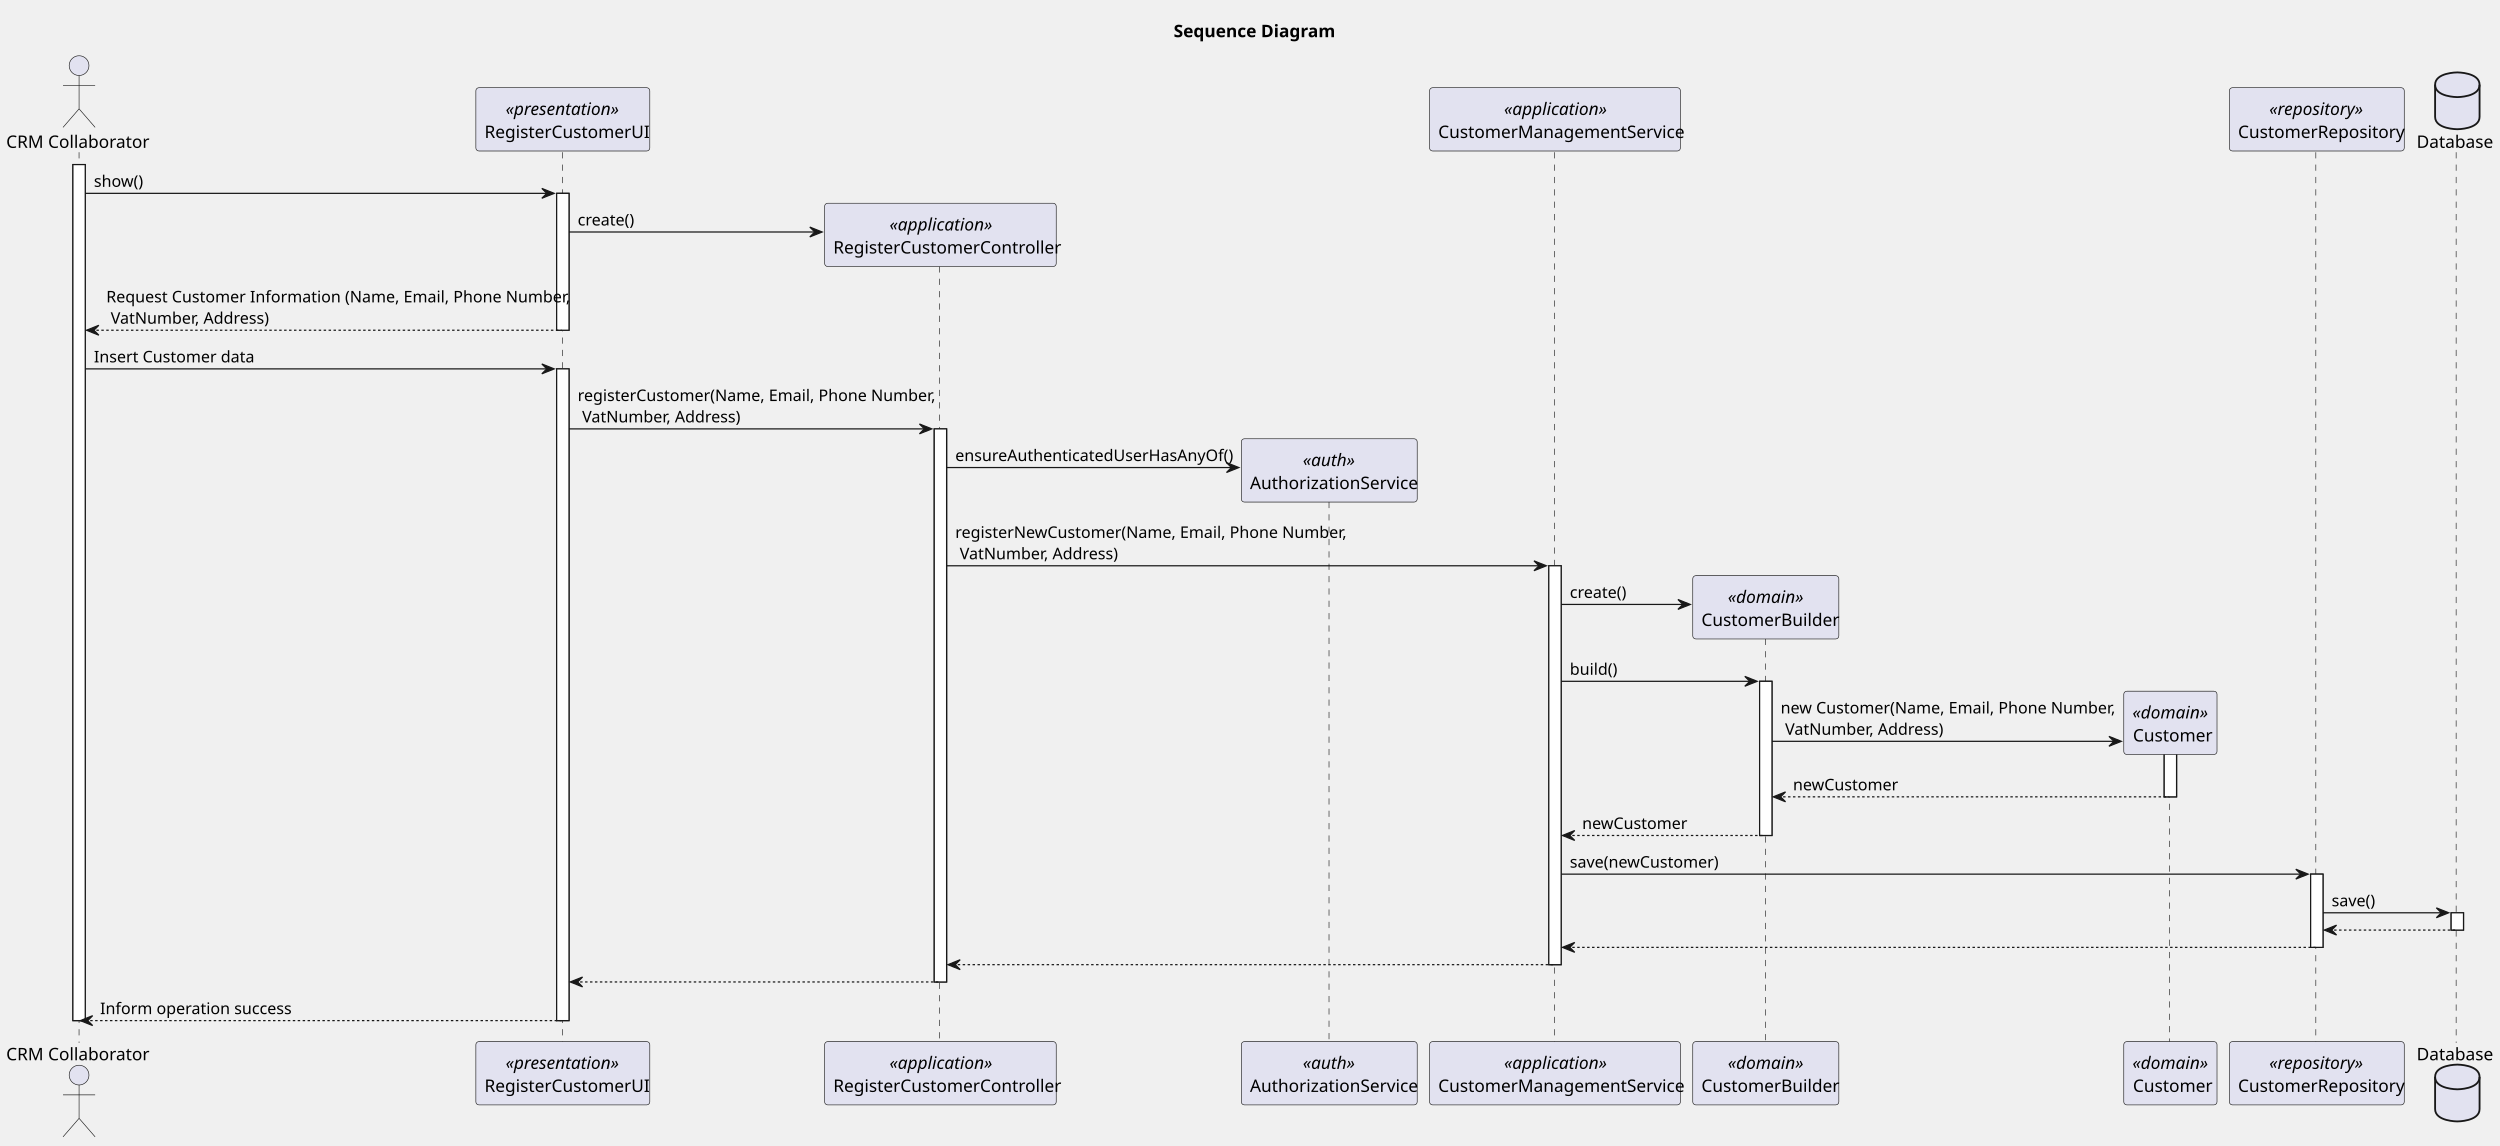
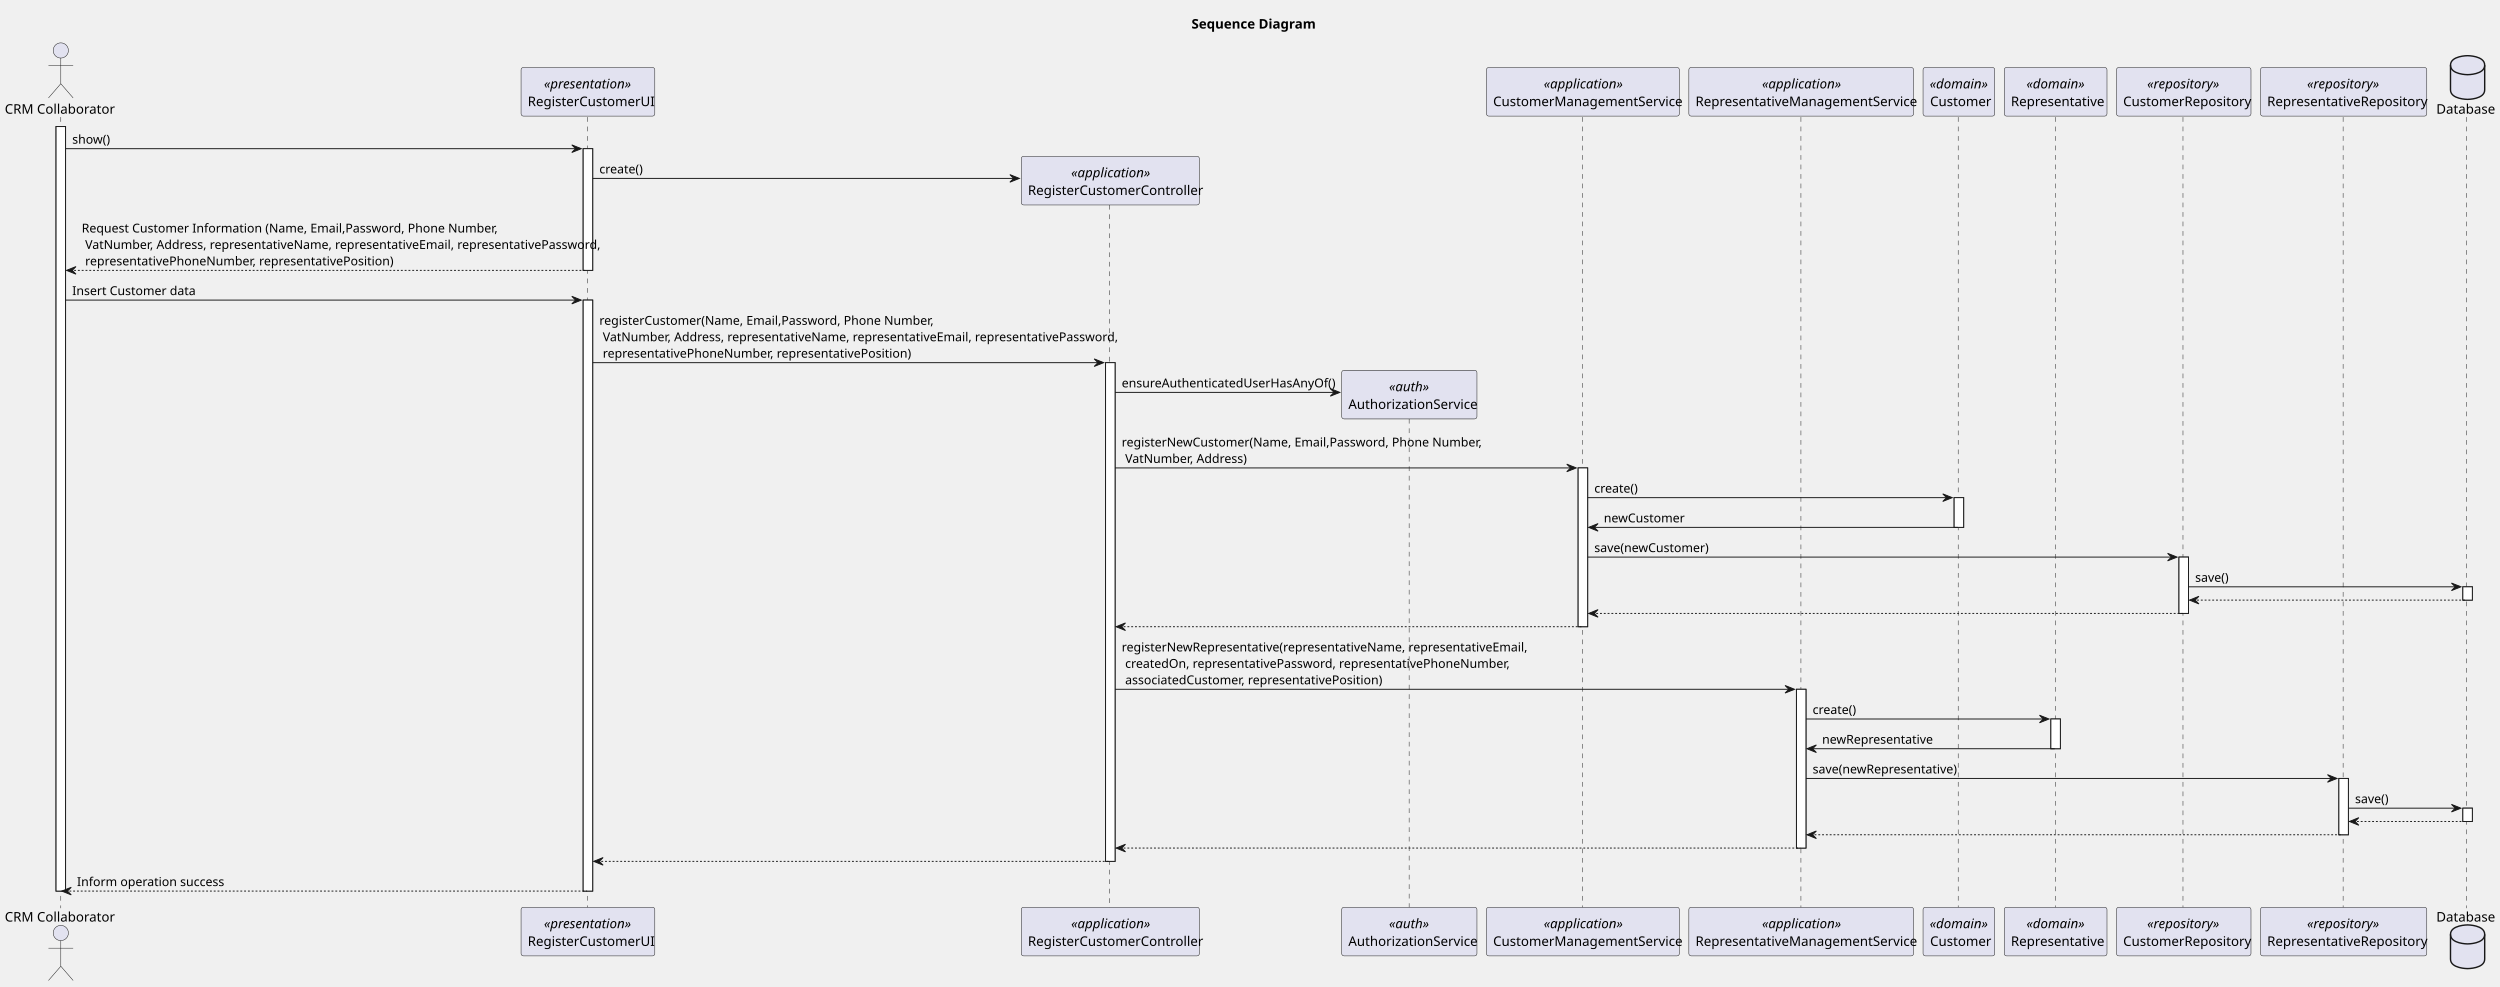
- <svg xmlns="http://www.w3.org/2000/svg" contentStyleType="text/css" height="927px" preserveAspectRatio="none" style="width:2024px;height:927px;background:#FFFFFF;" version="1.1" viewBox="0 0 2024 927" width="2024px" zoomAndPan="magnify">
+ <svg xmlns="http://www.w3.org/2000/svg" contentStyleType="text/css" height="1039px" preserveAspectRatio="none" style="width:2632px;height:1039px;background:#FFFFFF;" version="1.1" viewBox="0 0 2632 1039" width="2632px" zoomAndPan="magnify">
  <defs />
  <g>
-     <text fill="#000000" font-family="sans-serif" font-size="14" font-weight="bold" lengthAdjust="spacing" textLength="126.048" x="950.187" y="30.107">Sequence Diagram</text>
-     <rect fill="#FFFFFF" height="693.043" style="stroke:#181818;stroke-width:1.0;" width="10" x="59.017" y="133.242" />
-     <rect fill="#FFFFFF" height="110.824" style="stroke:#181818;stroke-width:1.0;" width="10" x="450.663" y="156.533" />
-     <rect fill="#FFFFFF" height="527.637" style="stroke:#181818;stroke-width:1.0;" width="10" x="450.663" y="298.648" />
-     <rect fill="#FFFFFF" height="447.764" style="stroke:#181818;stroke-width:1.0;" width="10" x="756.37" y="347.231" />
-     <rect fill="#FFFFFF" height="322.94" style="stroke:#181818;stroke-width:1.0;" width="10" x="1253.912" y="458.055" />
-     <rect fill="#FFFFFF" height="124.824" style="stroke:#181818;stroke-width:1.0;" width="10" x="1424.584" y="551.588" />
-     <rect fill="#FFFFFF" height="34.951" style="stroke:#181818;stroke-width:1.0;" width="10" x="1752.148" y="610.17" />
-     <rect fill="#FFFFFF" height="59.291" style="stroke:#181818;stroke-width:1.0;" width="10" x="1870.692" y="707.703" />
-     <rect fill="#FFFFFF" height="14" style="stroke:#181818;stroke-width:1.0;" width="10" x="1984.457" y="738.994" />
-     <line style="stroke:#181818;stroke-width:0.5;stroke-dasharray:5.0,5.0;" x1="64" x2="64" y1="123.242" y2="844.285" />
-     <line style="stroke:#181818;stroke-width:0.5;stroke-dasharray:5.0,5.0;" x1="455.256" x2="455.256" y1="123.242" y2="844.285" />
-     <line style="stroke:#181818;stroke-width:0.5;stroke-dasharray:5.0,5.0;" x1="760.619" x2="760.619" y1="205.654" y2="844.285" />
-     <line style="stroke:#181818;stroke-width:0.5;stroke-dasharray:5.0,5.0;" x1="1075.972" x2="1075.972" y1="396.352" y2="844.285" />
-     <line style="stroke:#181818;stroke-width:0.5;stroke-dasharray:5.0,5.0;" x1="1258.371" x2="1258.371" y1="123.242" y2="844.285" />
-     <line style="stroke:#181818;stroke-width:0.5;stroke-dasharray:5.0,5.0;" x1="1429.453" x2="1429.453" y1="507.176" y2="844.285" />
-     <line style="stroke:#181818;stroke-width:0.5;stroke-dasharray:5.0,5.0;" x1="1756.403" x2="1756.403" y1="600.709" y2="844.285" />
-     <line style="stroke:#181818;stroke-width:0.5;stroke-dasharray:5.0,5.0;" x1="1874.892" x2="1874.892" y1="123.242" y2="844.285" />
-     <line style="stroke:#181818;stroke-width:0.5;stroke-dasharray:5.0,5.0;" x1="1988.492" x2="1988.492" y1="123.242" y2="844.285" />
+     <text fill="#000000" font-family="sans-serif" font-size="14" font-weight="bold" lengthAdjust="spacing" textLength="126.048" x="1254.4" y="30.107">Sequence Diagram</text>
+     <rect fill="#FFFFFF" height="804.887" style="stroke:#181818;stroke-width:1.0;" width="10" x="59.017" y="133.242" />
+     <rect fill="#FFFFFF" height="128.115" style="stroke:#181818;stroke-width:1.0;" width="10" x="613.976" y="156.533" />
+     <rect fill="#FFFFFF" height="622.189" style="stroke:#181818;stroke-width:1.0;" width="10" x="613.976" y="315.94" />
+     <rect fill="#FFFFFF" height="525.025" style="stroke:#181818;stroke-width:1.0;" width="10" x="1163.934" y="381.812" />
+     <rect fill="#FFFFFF" height="167.164" style="stroke:#181818;stroke-width:1.0;" width="10" x="1661.476" y="492.637" />
+     <rect fill="#FFFFFF" height="167.164" style="stroke:#181818;stroke-width:1.0;" width="10" x="1891.299" y="725.674" />
+     <rect fill="#FFFFFF" height="31.291" style="stroke:#181818;stroke-width:1.0;" width="10" x="2057.326" y="523.928" />
+     <rect fill="#FFFFFF" height="31.291" style="stroke:#181818;stroke-width:1.0;" width="10" x="2159.153" y="756.965" />
+     <rect fill="#FFFFFF" height="59.291" style="stroke:#181818;stroke-width:1.0;" width="10" x="2294.036" y="586.51" />
+     <rect fill="#FFFFFF" height="59.291" style="stroke:#181818;stroke-width:1.0;" width="10" x="2462.376" y="819.547" />
+     <rect fill="#FFFFFF" height="14" style="stroke:#181818;stroke-width:1.0;" width="10" x="2592.883" y="617.801" />
+     <rect fill="#FFFFFF" height="14" style="stroke:#181818;stroke-width:1.0;" width="10" x="2592.883" y="850.838" />
+     <line style="stroke:#181818;stroke-width:0.5;stroke-dasharray:5.0,5.0;" x1="64" x2="64" y1="123.242" y2="956.129" />
+     <line style="stroke:#181818;stroke-width:0.5;stroke-dasharray:5.0,5.0;" x1="618.569" x2="618.569" y1="123.242" y2="956.129" />
+     <line style="stroke:#181818;stroke-width:0.5;stroke-dasharray:5.0,5.0;" x1="1168.183" x2="1168.183" y1="205.654" y2="956.129" />
+     <line style="stroke:#181818;stroke-width:0.5;stroke-dasharray:5.0,5.0;" x1="1483.536" x2="1483.536" y1="430.934" y2="956.129" />
+     <line style="stroke:#181818;stroke-width:0.5;stroke-dasharray:5.0,5.0;" x1="1665.935" x2="1665.935" y1="123.242" y2="956.129" />
+     <line style="stroke:#181818;stroke-width:0.5;stroke-dasharray:5.0,5.0;" x1="1896.017" x2="1896.017" y1="123.242" y2="956.129" />
+     <line style="stroke:#181818;stroke-width:0.5;stroke-dasharray:5.0,5.0;" x1="2061.581" x2="2061.581" y1="123.242" y2="956.129" />
+     <line style="stroke:#181818;stroke-width:0.5;stroke-dasharray:5.0,5.0;" x1="2164.071" x2="2164.071" y1="123.242" y2="956.129" />
+     <line style="stroke:#181818;stroke-width:0.5;stroke-dasharray:5.0,5.0;" x1="2298.236" x2="2298.236" y1="123.242" y2="956.129" />
+     <line style="stroke:#181818;stroke-width:0.5;stroke-dasharray:5.0,5.0;" x1="2466.835" x2="2466.835" y1="123.242" y2="956.129" />
+     <line style="stroke:#181818;stroke-width:0.5;stroke-dasharray:5.0,5.0;" x1="2596.918" x2="2596.918" y1="123.242" y2="956.129" />
    <text fill="#000000" font-family="sans-serif" font-size="14" lengthAdjust="spacing" textLength="112.034" x="5" y="119.728">CRM Collaborator</text>
    <ellipse cx="64.017" cy="53.121" fill="#E2E2F0" rx="8" ry="8" style="stroke:#181818;stroke-width:0.5;" />
    <path d="M64.017,61.121 L64.017,88.121 M51.017,69.121 L77.017,69.121 M64.017,88.121 L51.017,103.121 M64.017,88.121 L77.017,103.121 " fill="none" style="stroke:#181818;stroke-width:0.5;" />
-     <text fill="#000000" font-family="sans-serif" font-size="14" lengthAdjust="spacing" textLength="112.034" x="5" y="858.393">CRM Collaborator</text>
-     <ellipse cx="64.017" cy="870.406" fill="#E2E2F0" rx="8" ry="8" style="stroke:#181818;stroke-width:0.5;" />
-     <path d="M64.017,878.406 L64.017,905.406 M51.017,886.406 L77.017,886.406 M64.017,905.406 L51.017,920.406 M64.017,905.406 L77.017,920.406 " fill="none" style="stroke:#181818;stroke-width:0.5;" />
-     <rect fill="#E2E2F0" height="51.242" rx="2.5" ry="2.5" style="stroke:#181818;stroke-width:0.5;" width="140.814" x="385.256" y="71" />
-     <text fill="#000000" font-family="sans-serif" font-size="14" font-style="italic" lengthAdjust="spacing" textLength="92.627" x="409.35" y="93.107">«presentation»</text>
-     <text fill="#000000" font-family="sans-serif" font-size="14" lengthAdjust="spacing" textLength="126.814" x="392.256" y="111.728">RegisterCustomerUI</text>
-     <rect fill="#E2E2F0" height="51.242" rx="2.5" ry="2.5" style="stroke:#181818;stroke-width:0.5;" width="140.814" x="385.256" y="843.285" />
-     <text fill="#000000" font-family="sans-serif" font-size="14" font-style="italic" lengthAdjust="spacing" textLength="92.627" x="409.35" y="865.393">«presentation»</text>
-     <text fill="#000000" font-family="sans-serif" font-size="14" lengthAdjust="spacing" textLength="126.814" x="392.256" y="884.014">RegisterCustomerUI</text>
-     <rect fill="#E2E2F0" height="51.242" rx="2.5" ry="2.5" style="stroke:#181818;stroke-width:0.5;" width="187.503" x="667.619" y="843.285" />
-     <text fill="#000000" font-family="sans-serif" font-size="14" font-style="italic" lengthAdjust="spacing" textLength="82.51" x="720.115" y="865.393">«application»</text>
-     <text fill="#000000" font-family="sans-serif" font-size="14" lengthAdjust="spacing" textLength="173.503" x="674.619" y="884.014">RegisterCustomerController</text>
-     <rect fill="#E2E2F0" height="51.242" rx="2.5" ry="2.5" style="stroke:#181818;stroke-width:0.5;" width="142.399" x="1004.972" y="843.285" />
-     <text fill="#000000" font-family="sans-serif" font-size="14" font-style="italic" lengthAdjust="spacing" textLength="42.82" x="1054.761" y="865.393">«auth»</text>
-     <text fill="#000000" font-family="sans-serif" font-size="14" lengthAdjust="spacing" textLength="128.399" x="1011.972" y="884.014">AuthorizationService</text>
-     <rect fill="#E2E2F0" height="51.242" rx="2.5" ry="2.5" style="stroke:#181818;stroke-width:0.5;" width="203.082" x="1157.371" y="71" />
-     <text fill="#000000" font-family="sans-serif" font-size="14" font-style="italic" lengthAdjust="spacing" textLength="82.51" x="1217.657" y="93.107">«application»</text>
-     <text fill="#000000" font-family="sans-serif" font-size="14" lengthAdjust="spacing" textLength="189.082" x="1164.371" y="111.728">CustomerManagementService</text>
-     <rect fill="#E2E2F0" height="51.242" rx="2.5" ry="2.5" style="stroke:#181818;stroke-width:0.5;" width="203.082" x="1157.371" y="843.285" />
-     <text fill="#000000" font-family="sans-serif" font-size="14" font-style="italic" lengthAdjust="spacing" textLength="82.51" x="1217.657" y="865.393">«application»</text>
-     <text fill="#000000" font-family="sans-serif" font-size="14" lengthAdjust="spacing" textLength="189.082" x="1164.371" y="884.014">CustomerManagementService</text>
-     <rect fill="#E2E2F0" height="51.242" rx="2.5" ry="2.5" style="stroke:#181818;stroke-width:0.5;" width="118.262" x="1370.453" y="843.285" />
-     <text fill="#000000" font-family="sans-serif" font-size="14" font-style="italic" lengthAdjust="spacing" textLength="61.489" x="1398.839" y="865.393">«domain»</text>
-     <text fill="#000000" font-family="sans-serif" font-size="14" lengthAdjust="spacing" textLength="104.262" x="1377.453" y="884.014">CustomerBuilder</text>
-     <rect fill="#E2E2F0" height="51.242" rx="2.5" ry="2.5" style="stroke:#181818;stroke-width:0.5;" width="75.489" x="1719.403" y="843.285" />
-     <text fill="#000000" font-family="sans-serif" font-size="14" font-style="italic" lengthAdjust="spacing" textLength="61.489" x="1726.403" y="865.393">«domain»</text>
-     <text fill="#000000" font-family="sans-serif" font-size="14" lengthAdjust="spacing" textLength="60.683" x="1726.806" y="884.014">Customer</text>
-     <rect fill="#E2E2F0" height="51.242" rx="2.5" ry="2.5" style="stroke:#181818;stroke-width:0.5;" width="141.6" x="1804.892" y="71" />
-     <text fill="#000000" font-family="sans-serif" font-size="14" font-style="italic" lengthAdjust="spacing" textLength="77.041" x="1837.171" y="93.107">«repository»</text>
-     <text fill="#000000" font-family="sans-serif" font-size="14" lengthAdjust="spacing" textLength="127.6" x="1811.892" y="111.728">CustomerRepository</text>
-     <rect fill="#E2E2F0" height="51.242" rx="2.5" ry="2.5" style="stroke:#181818;stroke-width:0.5;" width="141.6" x="1804.892" y="843.285" />
-     <text fill="#000000" font-family="sans-serif" font-size="14" font-style="italic" lengthAdjust="spacing" textLength="77.041" x="1837.171" y="865.393">«repository»</text>
-     <text fill="#000000" font-family="sans-serif" font-size="14" lengthAdjust="spacing" textLength="127.6" x="1811.892" y="884.014">CustomerRepository</text>
-     <text fill="#000000" font-family="sans-serif" font-size="14" lengthAdjust="spacing" textLength="59.931" x="1956.492" y="119.728">Database</text>
-     <path d="M1971.457,68.621 C1971.457,58.621 1989.457,58.621 1989.457,58.621 C1989.457,58.621 2007.457,58.621 2007.457,68.621 L2007.457,94.621 C2007.457,104.621 1989.457,104.621 1989.457,104.621 C1989.457,104.621 1971.457,104.621 1971.457,94.621 L1971.457,68.621 " fill="#E2E2F0" style="stroke:#181818;stroke-width:1.5;" />
-     <path d="M1971.457,68.621 C1971.457,78.621 1989.457,78.621 1989.457,78.621 C1989.457,78.621 2007.457,78.621 2007.457,68.621 " fill="none" style="stroke:#181818;stroke-width:1.5;" />
-     <text fill="#000000" font-family="sans-serif" font-size="14" lengthAdjust="spacing" textLength="59.931" x="1956.492" y="858.393">Database</text>
-     <path d="M1971.457,871.906 C1971.457,861.906 1989.457,861.906 1989.457,861.906 C1989.457,861.906 2007.457,861.906 2007.457,871.906 L2007.457,897.906 C2007.457,907.906 1989.457,907.906 1989.457,907.906 C1989.457,907.906 1971.457,907.906 1971.457,897.906 L1971.457,871.906 " fill="#E2E2F0" style="stroke:#181818;stroke-width:1.5;" />
-     <path d="M1971.457,871.906 C1971.457,881.906 1989.457,881.906 1989.457,881.906 C1989.457,881.906 2007.457,881.906 2007.457,871.906 " fill="none" style="stroke:#181818;stroke-width:1.5;" />
-     <rect fill="#FFFFFF" height="693.043" style="stroke:#181818;stroke-width:1.0;" width="10" x="59.017" y="133.242" />
-     <rect fill="#FFFFFF" height="110.824" style="stroke:#181818;stroke-width:1.0;" width="10" x="450.663" y="156.533" />
-     <rect fill="#FFFFFF" height="527.637" style="stroke:#181818;stroke-width:1.0;" width="10" x="450.663" y="298.648" />
-     <rect fill="#FFFFFF" height="447.764" style="stroke:#181818;stroke-width:1.0;" width="10" x="756.37" y="347.231" />
-     <rect fill="#FFFFFF" height="322.94" style="stroke:#181818;stroke-width:1.0;" width="10" x="1253.912" y="458.055" />
-     <rect fill="#FFFFFF" height="124.824" style="stroke:#181818;stroke-width:1.0;" width="10" x="1424.584" y="551.588" />
-     <rect fill="#FFFFFF" height="34.951" style="stroke:#181818;stroke-width:1.0;" width="10" x="1752.148" y="610.17" />
-     <rect fill="#FFFFFF" height="59.291" style="stroke:#181818;stroke-width:1.0;" width="10" x="1870.692" y="707.703" />
-     <rect fill="#FFFFFF" height="14" style="stroke:#181818;stroke-width:1.0;" width="10" x="1984.457" y="738.994" />
-     <polygon fill="#181818" points="438.663,152.533,448.663,156.533,438.663,160.533,442.663,156.533" style="stroke:#181818;stroke-width:1.0;" />
-     <line style="stroke:#181818;stroke-width:1.0;" x1="69.017" x2="444.663" y1="156.533" y2="156.533" />
+     <text fill="#000000" font-family="sans-serif" font-size="14" lengthAdjust="spacing" textLength="112.034" x="5" y="970.236">CRM Collaborator</text>
+     <ellipse cx="64.017" cy="982.25" fill="#E2E2F0" rx="8" ry="8" style="stroke:#181818;stroke-width:0.5;" />
+     <path d="M64.017,990.25 L64.017,1017.25 M51.017,998.25 L77.017,998.25 M64.017,1017.25 L51.017,1032.25 M64.017,1017.25 L77.017,1032.25 " fill="none" style="stroke:#181818;stroke-width:0.5;" />
+     <rect fill="#E2E2F0" height="51.242" rx="2.5" ry="2.5" style="stroke:#181818;stroke-width:0.5;" width="140.814" x="548.569" y="71" />
+     <text fill="#000000" font-family="sans-serif" font-size="14" font-style="italic" lengthAdjust="spacing" textLength="92.627" x="572.662" y="93.107">«presentation»</text>
+     <text fill="#000000" font-family="sans-serif" font-size="14" lengthAdjust="spacing" textLength="126.814" x="555.569" y="111.728">RegisterCustomerUI</text>
+     <rect fill="#E2E2F0" height="51.242" rx="2.5" ry="2.5" style="stroke:#181818;stroke-width:0.5;" width="140.814" x="548.569" y="955.129" />
+     <text fill="#000000" font-family="sans-serif" font-size="14" font-style="italic" lengthAdjust="spacing" textLength="92.627" x="572.662" y="977.236">«presentation»</text>
+     <text fill="#000000" font-family="sans-serif" font-size="14" lengthAdjust="spacing" textLength="126.814" x="555.569" y="995.857">RegisterCustomerUI</text>
+     <rect fill="#E2E2F0" height="51.242" rx="2.5" ry="2.5" style="stroke:#181818;stroke-width:0.5;" width="187.503" x="1075.183" y="955.129" />
+     <text fill="#000000" font-family="sans-serif" font-size="14" font-style="italic" lengthAdjust="spacing" textLength="82.51" x="1127.679" y="977.236">«application»</text>
+     <text fill="#000000" font-family="sans-serif" font-size="14" lengthAdjust="spacing" textLength="173.503" x="1082.183" y="995.857">RegisterCustomerController</text>
+     <rect fill="#E2E2F0" height="51.242" rx="2.5" ry="2.5" style="stroke:#181818;stroke-width:0.5;" width="142.399" x="1412.536" y="955.129" />
+     <text fill="#000000" font-family="sans-serif" font-size="14" font-style="italic" lengthAdjust="spacing" textLength="42.82" x="1462.325" y="977.236">«auth»</text>
+     <text fill="#000000" font-family="sans-serif" font-size="14" lengthAdjust="spacing" textLength="128.399" x="1419.536" y="995.857">AuthorizationService</text>
+     <rect fill="#E2E2F0" height="51.242" rx="2.5" ry="2.5" style="stroke:#181818;stroke-width:0.5;" width="203.082" x="1564.935" y="71" />
+     <text fill="#000000" font-family="sans-serif" font-size="14" font-style="italic" lengthAdjust="spacing" textLength="82.51" x="1625.221" y="93.107">«application»</text>
+     <text fill="#000000" font-family="sans-serif" font-size="14" lengthAdjust="spacing" textLength="189.082" x="1571.935" y="111.728">CustomerManagementService</text>
+     <rect fill="#E2E2F0" height="51.242" rx="2.5" ry="2.5" style="stroke:#181818;stroke-width:0.5;" width="203.082" x="1564.935" y="955.129" />
+     <text fill="#000000" font-family="sans-serif" font-size="14" font-style="italic" lengthAdjust="spacing" textLength="82.51" x="1625.221" y="977.236">«application»</text>
+     <text fill="#000000" font-family="sans-serif" font-size="14" lengthAdjust="spacing" textLength="189.082" x="1571.935" y="995.857">CustomerManagementService</text>
+     <rect fill="#E2E2F0" height="51.242" rx="2.5" ry="2.5" style="stroke:#181818;stroke-width:0.5;" width="236.565" x="1778.017" y="71" />
+     <text fill="#000000" font-family="sans-serif" font-size="14" font-style="italic" lengthAdjust="spacing" textLength="82.51" x="1855.044" y="93.107">«application»</text>
+     <text fill="#000000" font-family="sans-serif" font-size="14" lengthAdjust="spacing" textLength="222.565" x="1785.017" y="111.728">RepresentativeManagementService</text>
+     <rect fill="#E2E2F0" height="51.242" rx="2.5" ry="2.5" style="stroke:#181818;stroke-width:0.5;" width="236.565" x="1778.017" y="955.129" />
+     <text fill="#000000" font-family="sans-serif" font-size="14" font-style="italic" lengthAdjust="spacing" textLength="82.51" x="1855.044" y="977.236">«application»</text>
+     <text fill="#000000" font-family="sans-serif" font-size="14" lengthAdjust="spacing" textLength="222.565" x="1785.017" y="995.857">RepresentativeManagementService</text>
+     <rect fill="#E2E2F0" height="51.242" rx="2.5" ry="2.5" style="stroke:#181818;stroke-width:0.5;" width="75.489" x="2024.582" y="71" />
+     <text fill="#000000" font-family="sans-serif" font-size="14" font-style="italic" lengthAdjust="spacing" textLength="61.489" x="2031.582" y="93.107">«domain»</text>
+     <text fill="#000000" font-family="sans-serif" font-size="14" lengthAdjust="spacing" textLength="60.683" x="2031.985" y="111.728">Customer</text>
+     <rect fill="#E2E2F0" height="51.242" rx="2.5" ry="2.5" style="stroke:#181818;stroke-width:0.5;" width="75.489" x="2024.582" y="955.129" />
+     <text fill="#000000" font-family="sans-serif" font-size="14" font-style="italic" lengthAdjust="spacing" textLength="61.489" x="2031.582" y="977.236">«domain»</text>
+     <text fill="#000000" font-family="sans-serif" font-size="14" lengthAdjust="spacing" textLength="60.683" x="2031.985" y="995.857">Customer</text>
+     <rect fill="#E2E2F0" height="51.242" rx="2.5" ry="2.5" style="stroke:#181818;stroke-width:0.5;" width="108.165" x="2110.071" y="71" />
+     <text fill="#000000" font-family="sans-serif" font-size="14" font-style="italic" lengthAdjust="spacing" textLength="61.489" x="2133.409" y="93.107">«domain»</text>
+     <text fill="#000000" font-family="sans-serif" font-size="14" lengthAdjust="spacing" textLength="94.165" x="2117.071" y="111.728">Representative</text>
+     <rect fill="#E2E2F0" height="51.242" rx="2.5" ry="2.5" style="stroke:#181818;stroke-width:0.5;" width="108.165" x="2110.071" y="955.129" />
+     <text fill="#000000" font-family="sans-serif" font-size="14" font-style="italic" lengthAdjust="spacing" textLength="61.489" x="2133.409" y="977.236">«domain»</text>
+     <text fill="#000000" font-family="sans-serif" font-size="14" lengthAdjust="spacing" textLength="94.165" x="2117.071" y="995.857">Representative</text>
+     <rect fill="#E2E2F0" height="51.242" rx="2.5" ry="2.5" style="stroke:#181818;stroke-width:0.5;" width="141.6" x="2228.236" y="71" />
+     <text fill="#000000" font-family="sans-serif" font-size="14" font-style="italic" lengthAdjust="spacing" textLength="77.041" x="2260.515" y="93.107">«repository»</text>
+     <text fill="#000000" font-family="sans-serif" font-size="14" lengthAdjust="spacing" textLength="127.6" x="2235.236" y="111.728">CustomerRepository</text>
+     <rect fill="#E2E2F0" height="51.242" rx="2.5" ry="2.5" style="stroke:#181818;stroke-width:0.5;" width="141.6" x="2228.236" y="955.129" />
+     <text fill="#000000" font-family="sans-serif" font-size="14" font-style="italic" lengthAdjust="spacing" textLength="77.041" x="2260.515" y="977.236">«repository»</text>
+     <text fill="#000000" font-family="sans-serif" font-size="14" lengthAdjust="spacing" textLength="127.6" x="2235.236" y="995.857">CustomerRepository</text>
+     <rect fill="#E2E2F0" height="51.242" rx="2.5" ry="2.5" style="stroke:#181818;stroke-width:0.5;" width="175.082" x="2379.835" y="71" />
+     <text fill="#000000" font-family="sans-serif" font-size="14" font-style="italic" lengthAdjust="spacing" textLength="77.041" x="2428.856" y="93.107">«repository»</text>
+     <text fill="#000000" font-family="sans-serif" font-size="14" lengthAdjust="spacing" textLength="161.082" x="2386.835" y="111.728">RepresentativeRepository</text>
+     <rect fill="#E2E2F0" height="51.242" rx="2.5" ry="2.5" style="stroke:#181818;stroke-width:0.5;" width="175.082" x="2379.835" y="955.129" />
+     <text fill="#000000" font-family="sans-serif" font-size="14" font-style="italic" lengthAdjust="spacing" textLength="77.041" x="2428.856" y="977.236">«repository»</text>
+     <text fill="#000000" font-family="sans-serif" font-size="14" lengthAdjust="spacing" textLength="161.082" x="2386.835" y="995.857">RepresentativeRepository</text>
+     <text fill="#000000" font-family="sans-serif" font-size="14" lengthAdjust="spacing" textLength="59.931" x="2564.918" y="119.728">Database</text>
+     <path d="M2579.883,68.621 C2579.883,58.621 2597.883,58.621 2597.883,58.621 C2597.883,58.621 2615.883,58.621 2615.883,68.621 L2615.883,94.621 C2615.883,104.621 2597.883,104.621 2597.883,104.621 C2597.883,104.621 2579.883,104.621 2579.883,94.621 L2579.883,68.621 " fill="#E2E2F0" style="stroke:#181818;stroke-width:1.5;" />
+     <path d="M2579.883,68.621 C2579.883,78.621 2597.883,78.621 2597.883,78.621 C2597.883,78.621 2615.883,78.621 2615.883,68.621 " fill="none" style="stroke:#181818;stroke-width:1.5;" />
+     <text fill="#000000" font-family="sans-serif" font-size="14" lengthAdjust="spacing" textLength="59.931" x="2564.918" y="970.236">Database</text>
+     <path d="M2579.883,983.75 C2579.883,973.75 2597.883,973.75 2597.883,973.75 C2597.883,973.75 2615.883,973.75 2615.883,983.75 L2615.883,1009.75 C2615.883,1019.75 2597.883,1019.75 2597.883,1019.75 C2597.883,1019.75 2579.883,1019.75 2579.883,1009.75 L2579.883,983.75 " fill="#E2E2F0" style="stroke:#181818;stroke-width:1.5;" />
+     <path d="M2579.883,983.75 C2579.883,993.75 2597.883,993.75 2597.883,993.75 C2597.883,993.75 2615.883,993.75 2615.883,983.75 " fill="none" style="stroke:#181818;stroke-width:1.5;" />
+     <rect fill="#FFFFFF" height="804.887" style="stroke:#181818;stroke-width:1.0;" width="10" x="59.017" y="133.242" />
+     <rect fill="#FFFFFF" height="128.115" style="stroke:#181818;stroke-width:1.0;" width="10" x="613.976" y="156.533" />
+     <rect fill="#FFFFFF" height="622.189" style="stroke:#181818;stroke-width:1.0;" width="10" x="613.976" y="315.94" />
+     <rect fill="#FFFFFF" height="525.025" style="stroke:#181818;stroke-width:1.0;" width="10" x="1163.934" y="381.812" />
+     <rect fill="#FFFFFF" height="167.164" style="stroke:#181818;stroke-width:1.0;" width="10" x="1661.476" y="492.637" />
+     <rect fill="#FFFFFF" height="167.164" style="stroke:#181818;stroke-width:1.0;" width="10" x="1891.299" y="725.674" />
+     <rect fill="#FFFFFF" height="31.291" style="stroke:#181818;stroke-width:1.0;" width="10" x="2057.326" y="523.928" />
+     <rect fill="#FFFFFF" height="31.291" style="stroke:#181818;stroke-width:1.0;" width="10" x="2159.153" y="756.965" />
+     <rect fill="#FFFFFF" height="59.291" style="stroke:#181818;stroke-width:1.0;" width="10" x="2294.036" y="586.51" />
+     <rect fill="#FFFFFF" height="59.291" style="stroke:#181818;stroke-width:1.0;" width="10" x="2462.376" y="819.547" />
+     <rect fill="#FFFFFF" height="14" style="stroke:#181818;stroke-width:1.0;" width="10" x="2592.883" y="617.801" />
+     <rect fill="#FFFFFF" height="14" style="stroke:#181818;stroke-width:1.0;" width="10" x="2592.883" y="850.838" />
+     <polygon fill="#181818" points="601.976,152.533,611.976,156.533,601.976,160.533,605.976,156.533" style="stroke:#181818;stroke-width:1.0;" />
+     <line style="stroke:#181818;stroke-width:1.0;" x1="69.017" x2="607.976" y1="156.533" y2="156.533" />
    <text fill="#000000" font-family="sans-serif" font-size="13" lengthAdjust="spacing" textLength="39.006" x="76.017" y="151.27">show()</text>
-     <polygon fill="#181818" points="655.619,183.824,665.619,187.824,655.619,191.824,659.619,187.824" style="stroke:#181818;stroke-width:1.0;" />
-     <line style="stroke:#181818;stroke-width:1.0;" x1="460.663" x2="661.619" y1="187.824" y2="187.824" />
-     <text fill="#000000" font-family="sans-serif" font-size="13" lengthAdjust="spacing" textLength="44.789" x="467.663" y="182.561">create()</text>
-     <rect fill="#E2E2F0" height="51.242" rx="2.5" ry="2.5" style="stroke:#181818;stroke-width:0.5;" width="187.503" x="667.619" y="164.533" />
-     <text fill="#000000" font-family="sans-serif" font-size="14" font-style="italic" lengthAdjust="spacing" textLength="82.51" x="720.115" y="186.641">«application»</text>
-     <text fill="#000000" font-family="sans-serif" font-size="14" lengthAdjust="spacing" textLength="173.503" x="674.619" y="205.262">RegisterCustomerController</text>
-     <polygon fill="#181818" points="80.017,263.357,70.017,267.357,80.017,271.357,76.017,267.357" style="stroke:#181818;stroke-width:1.0;" />
-     <line style="stroke:#181818;stroke-width:1.0;stroke-dasharray:2.0,2.0;" x1="74.017" x2="454.663" y1="267.357" y2="267.357" />
-     <text fill="#000000" font-family="sans-serif" font-size="13" lengthAdjust="spacing" textLength="357.646" x="86.017" y="244.804">Request Customer Information (Name, Email, Phone Number,</text>
-     <text fill="#000000" font-family="sans-serif" font-size="13" lengthAdjust="spacing" textLength="124.992" x="89.629" y="262.095">VatNumber, Address)</text>
-     <polygon fill="#181818" points="438.663,294.648,448.663,298.648,438.663,302.648,442.663,298.648" style="stroke:#181818;stroke-width:1.0;" />
-     <line style="stroke:#181818;stroke-width:1.0;" x1="69.017" x2="444.663" y1="298.648" y2="298.648" />
-     <text fill="#000000" font-family="sans-serif" font-size="13" lengthAdjust="spacing" textLength="121.386" x="76.017" y="293.386">Insert Customer data</text>
-     <polygon fill="#181818" points="744.37,343.231,754.37,347.231,744.37,351.231,748.37,347.231" style="stroke:#181818;stroke-width:1.0;" />
-     <line style="stroke:#181818;stroke-width:1.0;" x1="460.663" x2="750.37" y1="347.231" y2="347.231" />
-     <text fill="#000000" font-family="sans-serif" font-size="13" lengthAdjust="spacing" textLength="276.707" x="467.663" y="324.677">registerCustomer(Name, Email, Phone Number,</text>
-     <text fill="#000000" font-family="sans-serif" font-size="13" lengthAdjust="spacing" textLength="124.992" x="471.275" y="341.968">VatNumber, Address)</text>
-     <polygon fill="#181818" points="992.972,374.522,1002.972,378.522,992.972,382.522,996.972,378.522" style="stroke:#181818;stroke-width:1.0;" />
-     <line style="stroke:#181818;stroke-width:1.0;" x1="766.37" x2="998.972" y1="378.522" y2="378.522" />
-     <text fill="#000000" font-family="sans-serif" font-size="13" lengthAdjust="spacing" textLength="214.602" x="773.37" y="373.259">ensureAuthenticatedUserHasAnyOf()</text>
-     <rect fill="#E2E2F0" height="51.242" rx="2.5" ry="2.5" style="stroke:#181818;stroke-width:0.5;" width="142.399" x="1004.972" y="355.231" />
-     <text fill="#000000" font-family="sans-serif" font-size="14" font-style="italic" lengthAdjust="spacing" textLength="42.82" x="1054.761" y="377.338">«auth»</text>
-     <text fill="#000000" font-family="sans-serif" font-size="14" lengthAdjust="spacing" textLength="128.399" x="1011.972" y="395.959">AuthorizationService</text>
-     <polygon fill="#181818" points="1241.912,454.055,1251.912,458.055,1241.912,462.055,1245.912,458.055" style="stroke:#181818;stroke-width:1.0;" />
-     <line style="stroke:#181818;stroke-width:1.0;" x1="766.37" x2="1247.912" y1="458.055" y2="458.055" />
-     <text fill="#000000" font-family="sans-serif" font-size="13" lengthAdjust="spacing" textLength="302.713" x="773.37" y="435.501">registerNewCustomer(Name, Email, Phone Number,</text>
-     <text fill="#000000" font-family="sans-serif" font-size="13" lengthAdjust="spacing" textLength="124.992" x="776.982" y="452.792">VatNumber, Address)</text>
-     <polygon fill="#181818" points="1358.453,485.346,1368.453,489.346,1358.453,493.346,1362.453,489.346" style="stroke:#181818;stroke-width:1.0;" />
-     <line style="stroke:#181818;stroke-width:1.0;" x1="1263.912" x2="1364.453" y1="489.346" y2="489.346" />
-     <text fill="#000000" font-family="sans-serif" font-size="13" lengthAdjust="spacing" textLength="44.789" x="1270.912" y="484.083">create()</text>
-     <rect fill="#E2E2F0" height="51.242" rx="2.5" ry="2.5" style="stroke:#181818;stroke-width:0.5;" width="118.262" x="1370.453" y="466.055" />
-     <text fill="#000000" font-family="sans-serif" font-size="14" font-style="italic" lengthAdjust="spacing" textLength="61.489" x="1398.839" y="488.162">«domain»</text>
-     <text fill="#000000" font-family="sans-serif" font-size="14" lengthAdjust="spacing" textLength="104.262" x="1377.453" y="506.783">CustomerBuilder</text>
-     <polygon fill="#181818" points="1412.584,547.588,1422.584,551.588,1412.584,555.588,1416.584,551.588" style="stroke:#181818;stroke-width:1.0;" />
-     <line style="stroke:#181818;stroke-width:1.0;" x1="1263.912" x2="1418.584" y1="551.588" y2="551.588" />
-     <text fill="#000000" font-family="sans-serif" font-size="13" lengthAdjust="spacing" textLength="36.124" x="1270.912" y="546.325">build()</text>
-     <polygon fill="#181818" points="1707.403,596.17,1717.403,600.17,1707.403,604.17,1711.403,600.17" style="stroke:#181818;stroke-width:1.0;" />
-     <line style="stroke:#181818;stroke-width:1.0;" x1="1434.584" x2="1713.403" y1="600.17" y2="600.17" />
-     <text fill="#000000" font-family="sans-serif" font-size="13" lengthAdjust="spacing" textLength="260.819" x="1441.584" y="577.616">new Customer(Name, Email, Phone Number,</text>
-     <text fill="#000000" font-family="sans-serif" font-size="13" lengthAdjust="spacing" textLength="124.992" x="1445.196" y="594.907">VatNumber, Address)</text>
-     <rect fill="#E2E2F0" height="51.242" rx="2.5" ry="2.5" style="stroke:#181818;stroke-width:0.5;" width="75.489" x="1719.403" y="559.588" />
-     <text fill="#000000" font-family="sans-serif" font-size="14" font-style="italic" lengthAdjust="spacing" textLength="61.489" x="1726.403" y="581.695">«domain»</text>
-     <text fill="#000000" font-family="sans-serif" font-size="14" lengthAdjust="spacing" textLength="60.683" x="1726.806" y="600.316">Customer</text>
-     <polygon fill="#181818" points="1445.584,641.121,1435.584,645.121,1445.584,649.121,1441.584,645.121" style="stroke:#181818;stroke-width:1.0;" />
-     <line style="stroke:#181818;stroke-width:1.0;stroke-dasharray:2.0,2.0;" x1="1439.584" x2="1756.148" y1="645.121" y2="645.121" />
-     <text fill="#000000" font-family="sans-serif" font-size="13" lengthAdjust="spacing" textLength="80.196" x="1451.584" y="639.858">newCustomer</text>
-     <polygon fill="#181818" points="1274.912,672.412,1264.912,676.412,1274.912,680.412,1270.912,676.412" style="stroke:#181818;stroke-width:1.0;" />
-     <line style="stroke:#181818;stroke-width:1.0;stroke-dasharray:2.0,2.0;" x1="1268.912" x2="1428.584" y1="676.412" y2="676.412" />
-     <text fill="#000000" font-family="sans-serif" font-size="13" lengthAdjust="spacing" textLength="80.196" x="1280.912" y="671.149">newCustomer</text>
-     <polygon fill="#181818" points="1858.692,703.703,1868.692,707.703,1858.692,711.703,1862.692,707.703" style="stroke:#181818;stroke-width:1.0;" />
-     <line style="stroke:#181818;stroke-width:1.0;" x1="1263.912" x2="1864.692" y1="707.703" y2="707.703" />
-     <text fill="#000000" font-family="sans-serif" font-size="13" lengthAdjust="spacing" textLength="116.314" x="1270.912" y="702.44">save(newCustomer)</text>
-     <polygon fill="#181818" points="1972.457,734.994,1982.457,738.994,1972.457,742.994,1976.457,738.994" style="stroke:#181818;stroke-width:1.0;" />
-     <line style="stroke:#181818;stroke-width:1.0;" x1="1880.692" x2="1978.457" y1="738.994" y2="738.994" />
-     <text fill="#000000" font-family="sans-serif" font-size="13" lengthAdjust="spacing" textLength="36.118" x="1887.692" y="733.731">save()</text>
-     <polygon fill="#181818" points="1891.692,748.994,1881.692,752.994,1891.692,756.994,1887.692,752.994" style="stroke:#181818;stroke-width:1.0;" />
-     <line style="stroke:#181818;stroke-width:1.0;stroke-dasharray:2.0,2.0;" x1="1885.692" x2="1988.457" y1="752.994" y2="752.994" />
-     <polygon fill="#181818" points="1274.912,762.994,1264.912,766.994,1274.912,770.994,1270.912,766.994" style="stroke:#181818;stroke-width:1.0;" />
-     <line style="stroke:#181818;stroke-width:1.0;stroke-dasharray:2.0,2.0;" x1="1268.912" x2="1874.692" y1="766.994" y2="766.994" />
-     <polygon fill="#181818" points="777.37,776.994,767.37,780.994,777.37,784.994,773.37,780.994" style="stroke:#181818;stroke-width:1.0;" />
-     <line style="stroke:#181818;stroke-width:1.0;stroke-dasharray:2.0,2.0;" x1="771.37" x2="1257.912" y1="780.994" y2="780.994" />
-     <polygon fill="#181818" points="471.663,790.994,461.663,794.994,471.663,798.994,467.663,794.994" style="stroke:#181818;stroke-width:1.0;" />
-     <line style="stroke:#181818;stroke-width:1.0;stroke-dasharray:2.0,2.0;" x1="465.663" x2="760.37" y1="794.994" y2="794.994" />
-     <polygon fill="#181818" points="75.017,822.285,65.017,826.285,75.017,830.285,71.017,826.285" style="stroke:#181818;stroke-width:1.0;" />
-     <line style="stroke:#181818;stroke-width:1.0;stroke-dasharray:2.0,2.0;" x1="69.017" x2="454.663" y1="826.285" y2="826.285" />
-     <text fill="#000000" font-family="sans-serif" font-size="13" lengthAdjust="spacing" textLength="145.234" x="81.017" y="821.023">Inform operation success</text>
+     <polygon fill="#181818" points="1063.183,183.824,1073.183,187.824,1063.183,191.824,1067.183,187.824" style="stroke:#181818;stroke-width:1.0;" />
+     <line style="stroke:#181818;stroke-width:1.0;" x1="623.976" x2="1069.183" y1="187.824" y2="187.824" />
+     <text fill="#000000" font-family="sans-serif" font-size="13" lengthAdjust="spacing" textLength="44.789" x="630.976" y="182.561">create()</text>
+     <rect fill="#E2E2F0" height="51.242" rx="2.5" ry="2.5" style="stroke:#181818;stroke-width:0.5;" width="187.503" x="1075.183" y="164.533" />
+     <text fill="#000000" font-family="sans-serif" font-size="14" font-style="italic" lengthAdjust="spacing" textLength="82.51" x="1127.679" y="186.641">«application»</text>
+     <text fill="#000000" font-family="sans-serif" font-size="14" lengthAdjust="spacing" textLength="173.503" x="1082.183" y="205.262">RegisterCustomerController</text>
+     <polygon fill="#181818" points="80.017,280.648,70.017,284.648,80.017,288.648,76.017,284.648" style="stroke:#181818;stroke-width:1.0;" />
+     <line style="stroke:#181818;stroke-width:1.0;stroke-dasharray:2.0,2.0;" x1="74.017" x2="617.976" y1="284.648" y2="284.648" />
+     <text fill="#000000" font-family="sans-serif" font-size="13" lengthAdjust="spacing" textLength="418.336" x="86.017" y="244.804">Request Customer Information (Name, Email,Password, Phone Number,</text>
+     <text fill="#000000" font-family="sans-serif" font-size="13" lengthAdjust="spacing" textLength="517.347" x="89.629" y="262.095">VatNumber, Address, representativeName, representativeEmail, representativePassword,</text>
+     <text fill="#000000" font-family="sans-serif" font-size="13" lengthAdjust="spacing" textLength="306.389" x="89.629" y="279.386">representativePhoneNumber, representativePosition)</text>
+     <polygon fill="#181818" points="601.976,311.94,611.976,315.94,601.976,319.94,605.976,315.94" style="stroke:#181818;stroke-width:1.0;" />
+     <line style="stroke:#181818;stroke-width:1.0;" x1="69.017" x2="607.976" y1="315.94" y2="315.94" />
+     <text fill="#000000" font-family="sans-serif" font-size="13" lengthAdjust="spacing" textLength="121.386" x="76.017" y="310.677">Insert Customer data</text>
+     <polygon fill="#181818" points="1151.934,377.812,1161.934,381.812,1151.934,385.812,1155.934,381.812" style="stroke:#181818;stroke-width:1.0;" />
+     <line style="stroke:#181818;stroke-width:1.0;" x1="623.976" x2="1157.934" y1="381.812" y2="381.812" />
+     <text fill="#000000" font-family="sans-serif" font-size="13" lengthAdjust="spacing" textLength="337.397" x="630.976" y="341.968">registerCustomer(Name, Email,Password, Phone Number,</text>
+     <text fill="#000000" font-family="sans-serif" font-size="13" lengthAdjust="spacing" textLength="517.347" x="634.587" y="359.259">VatNumber, Address, representativeName, representativeEmail, representativePassword,</text>
+     <text fill="#000000" font-family="sans-serif" font-size="13" lengthAdjust="spacing" textLength="306.389" x="634.587" y="376.55">representativePhoneNumber, representativePosition)</text>
+     <polygon fill="#181818" points="1400.536,409.103,1410.536,413.103,1400.536,417.103,1404.536,413.103" style="stroke:#181818;stroke-width:1.0;" />
+     <line style="stroke:#181818;stroke-width:1.0;" x1="1173.934" x2="1406.536" y1="413.103" y2="413.103" />
+     <text fill="#000000" font-family="sans-serif" font-size="13" lengthAdjust="spacing" textLength="214.602" x="1180.934" y="407.841">ensureAuthenticatedUserHasAnyOf()</text>
+     <rect fill="#E2E2F0" height="51.242" rx="2.5" ry="2.5" style="stroke:#181818;stroke-width:0.5;" width="142.399" x="1412.536" y="389.812" />
+     <text fill="#000000" font-family="sans-serif" font-size="14" font-style="italic" lengthAdjust="spacing" textLength="42.82" x="1462.325" y="411.92">«auth»</text>
+     <text fill="#000000" font-family="sans-serif" font-size="14" lengthAdjust="spacing" textLength="128.399" x="1419.536" y="430.541">AuthorizationService</text>
+     <polygon fill="#181818" points="1649.476,488.637,1659.476,492.637,1649.476,496.637,1653.476,492.637" style="stroke:#181818;stroke-width:1.0;" />
+     <line style="stroke:#181818;stroke-width:1.0;" x1="1173.934" x2="1655.476" y1="492.637" y2="492.637" />
+     <text fill="#000000" font-family="sans-serif" font-size="13" lengthAdjust="spacing" textLength="363.403" x="1180.934" y="470.083">registerNewCustomer(Name, Email,Password, Phone Number,</text>
+     <text fill="#000000" font-family="sans-serif" font-size="13" lengthAdjust="spacing" textLength="124.992" x="1184.546" y="487.374">VatNumber, Address)</text>
+     <polygon fill="#181818" points="2045.326,519.928,2055.326,523.928,2045.326,527.928,2049.326,523.928" style="stroke:#181818;stroke-width:1.0;" />
+     <line style="stroke:#181818;stroke-width:1.0;" x1="1671.476" x2="2051.326" y1="523.928" y2="523.928" />
+     <text fill="#000000" font-family="sans-serif" font-size="13" lengthAdjust="spacing" textLength="44.789" x="1678.476" y="518.665">create()</text>
+     <polygon fill="#181818" points="1682.476,551.219,1672.476,555.219,1682.476,559.219,1678.476,555.219" style="stroke:#181818;stroke-width:1.0;" />
+     <line style="stroke:#181818;stroke-width:1.0;" x1="1676.476" x2="2061.326" y1="555.219" y2="555.219" />
+     <text fill="#000000" font-family="sans-serif" font-size="13" lengthAdjust="spacing" textLength="80.196" x="1688.476" y="549.956">newCustomer</text>
+     <polygon fill="#181818" points="2282.036,582.51,2292.036,586.51,2282.036,590.51,2286.036,586.51" style="stroke:#181818;stroke-width:1.0;" />
+     <line style="stroke:#181818;stroke-width:1.0;" x1="1671.476" x2="2288.036" y1="586.51" y2="586.51" />
+     <text fill="#000000" font-family="sans-serif" font-size="13" lengthAdjust="spacing" textLength="116.314" x="1678.476" y="581.247">save(newCustomer)</text>
+     <polygon fill="#181818" points="2580.883,613.801,2590.883,617.801,2580.883,621.801,2584.883,617.801" style="stroke:#181818;stroke-width:1.0;" />
+     <line style="stroke:#181818;stroke-width:1.0;" x1="2304.036" x2="2586.883" y1="617.801" y2="617.801" />
+     <text fill="#000000" font-family="sans-serif" font-size="13" lengthAdjust="spacing" textLength="36.118" x="2311.036" y="612.538">save()</text>
+     <polygon fill="#181818" points="2315.036,627.801,2305.036,631.801,2315.036,635.801,2311.036,631.801" style="stroke:#181818;stroke-width:1.0;" />
+     <line style="stroke:#181818;stroke-width:1.0;stroke-dasharray:2.0,2.0;" x1="2309.036" x2="2596.883" y1="631.801" y2="631.801" />
+     <polygon fill="#181818" points="1682.476,641.801,1672.476,645.801,1682.476,649.801,1678.476,645.801" style="stroke:#181818;stroke-width:1.0;" />
+     <line style="stroke:#181818;stroke-width:1.0;stroke-dasharray:2.0,2.0;" x1="1676.476" x2="2298.036" y1="645.801" y2="645.801" />
+     <polygon fill="#181818" points="1184.934,655.801,1174.934,659.801,1184.934,663.801,1180.934,659.801" style="stroke:#181818;stroke-width:1.0;" />
+     <line style="stroke:#181818;stroke-width:1.0;stroke-dasharray:2.0,2.0;" x1="1178.934" x2="1665.476" y1="659.801" y2="659.801" />
+     <polygon fill="#181818" points="1879.299,721.674,1889.299,725.674,1879.299,729.674,1883.299,725.674" style="stroke:#181818;stroke-width:1.0;" />
+     <line style="stroke:#181818;stroke-width:1.0;" x1="1173.934" x2="1885.299" y1="725.674" y2="725.674" />
+     <text fill="#000000" font-family="sans-serif" font-size="13" lengthAdjust="spacing" textLength="403.901" x="1180.934" y="685.829">registerNewRepresentative(representativeName, representativeEmail,</text>
+     <text fill="#000000" font-family="sans-serif" font-size="13" lengthAdjust="spacing" textLength="384.427" x="1184.546" y="703.12">createdOn, representativePassword, representativePhoneNumber,</text>
+     <text fill="#000000" font-family="sans-serif" font-size="13" lengthAdjust="spacing" textLength="258.68" x="1184.546" y="720.411">associatedCustomer, representativePosition)</text>
+     <polygon fill="#181818" points="2147.153,752.965,2157.153,756.965,2147.153,760.965,2151.153,756.965" style="stroke:#181818;stroke-width:1.0;" />
+     <line style="stroke:#181818;stroke-width:1.0;" x1="1901.299" x2="2153.153" y1="756.965" y2="756.965" />
+     <text fill="#000000" font-family="sans-serif" font-size="13" lengthAdjust="spacing" textLength="44.789" x="1908.299" y="751.702">create()</text>
+     <polygon fill="#181818" points="1912.299,784.256,1902.299,788.256,1912.299,792.256,1908.299,788.256" style="stroke:#181818;stroke-width:1.0;" />
+     <line style="stroke:#181818;stroke-width:1.0;" x1="1906.299" x2="2163.153" y1="788.256" y2="788.256" />
+     <text fill="#000000" font-family="sans-serif" font-size="13" lengthAdjust="spacing" textLength="111.287" x="1918.299" y="782.993">newRepresentative</text>
+     <polygon fill="#181818" points="2450.376,815.547,2460.376,819.547,2450.376,823.547,2454.376,819.547" style="stroke:#181818;stroke-width:1.0;" />
+     <line style="stroke:#181818;stroke-width:1.0;" x1="1901.299" x2="2456.376" y1="819.547" y2="819.547" />
+     <text fill="#000000" font-family="sans-serif" font-size="13" lengthAdjust="spacing" textLength="147.405" x="1908.299" y="814.284">save(newRepresentative)</text>
+     <polygon fill="#181818" points="2580.883,846.838,2590.883,850.838,2580.883,854.838,2584.883,850.838" style="stroke:#181818;stroke-width:1.0;" />
+     <line style="stroke:#181818;stroke-width:1.0;" x1="2472.376" x2="2586.883" y1="850.838" y2="850.838" />
+     <text fill="#000000" font-family="sans-serif" font-size="13" lengthAdjust="spacing" textLength="36.118" x="2479.376" y="845.575">save()</text>
+     <polygon fill="#181818" points="2483.376,860.838,2473.376,864.838,2483.376,868.838,2479.376,864.838" style="stroke:#181818;stroke-width:1.0;" />
+     <line style="stroke:#181818;stroke-width:1.0;stroke-dasharray:2.0,2.0;" x1="2477.376" x2="2596.883" y1="864.838" y2="864.838" />
+     <polygon fill="#181818" points="1912.299,874.838,1902.299,878.838,1912.299,882.838,1908.299,878.838" style="stroke:#181818;stroke-width:1.0;" />
+     <line style="stroke:#181818;stroke-width:1.0;stroke-dasharray:2.0,2.0;" x1="1906.299" x2="2466.376" y1="878.838" y2="878.838" />
+     <polygon fill="#181818" points="1184.934,888.838,1174.934,892.838,1184.934,896.838,1180.934,892.838" style="stroke:#181818;stroke-width:1.0;" />
+     <line style="stroke:#181818;stroke-width:1.0;stroke-dasharray:2.0,2.0;" x1="1178.934" x2="1895.299" y1="892.838" y2="892.838" />
+     <polygon fill="#181818" points="634.976,902.838,624.976,906.838,634.976,910.838,630.976,906.838" style="stroke:#181818;stroke-width:1.0;" />
+     <line style="stroke:#181818;stroke-width:1.0;stroke-dasharray:2.0,2.0;" x1="628.976" x2="1167.934" y1="906.838" y2="906.838" />
+     <polygon fill="#181818" points="75.017,934.129,65.017,938.129,75.017,942.129,71.017,938.129" style="stroke:#181818;stroke-width:1.0;" />
+     <line style="stroke:#181818;stroke-width:1.0;stroke-dasharray:2.0,2.0;" x1="69.017" x2="617.976" y1="938.129" y2="938.129" />
+     <text fill="#000000" font-family="sans-serif" font-size="13" lengthAdjust="spacing" textLength="145.234" x="81.017" y="932.866">Inform operation success</text>
  </g>
</svg>
